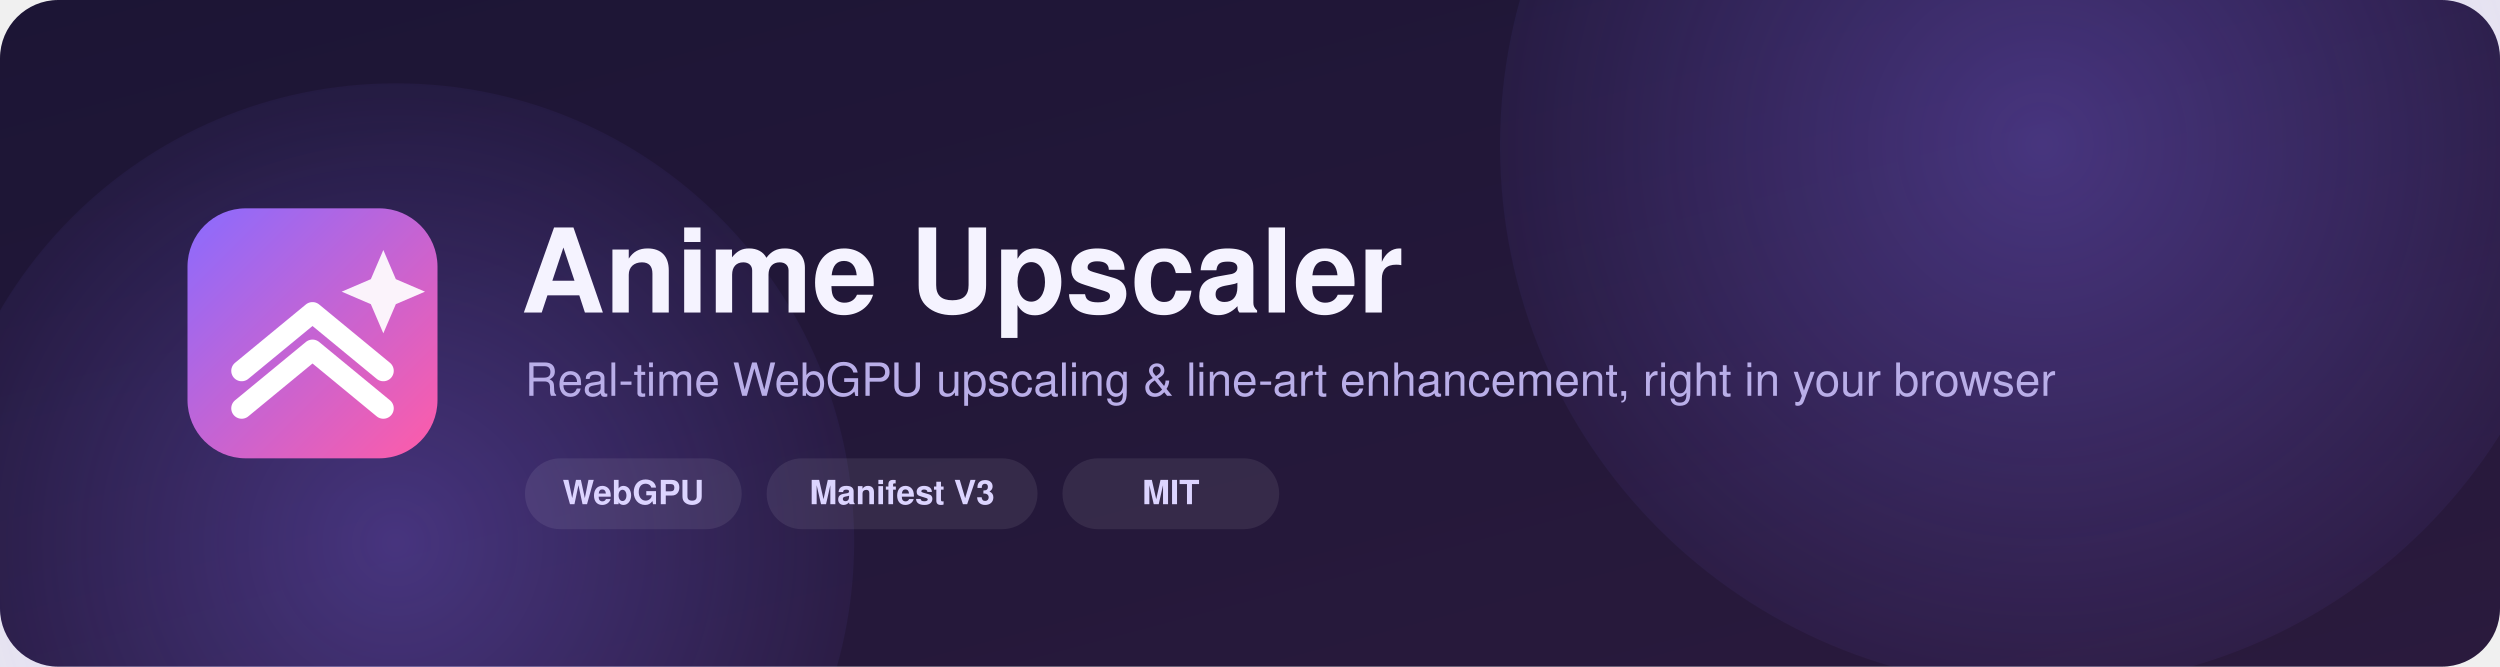
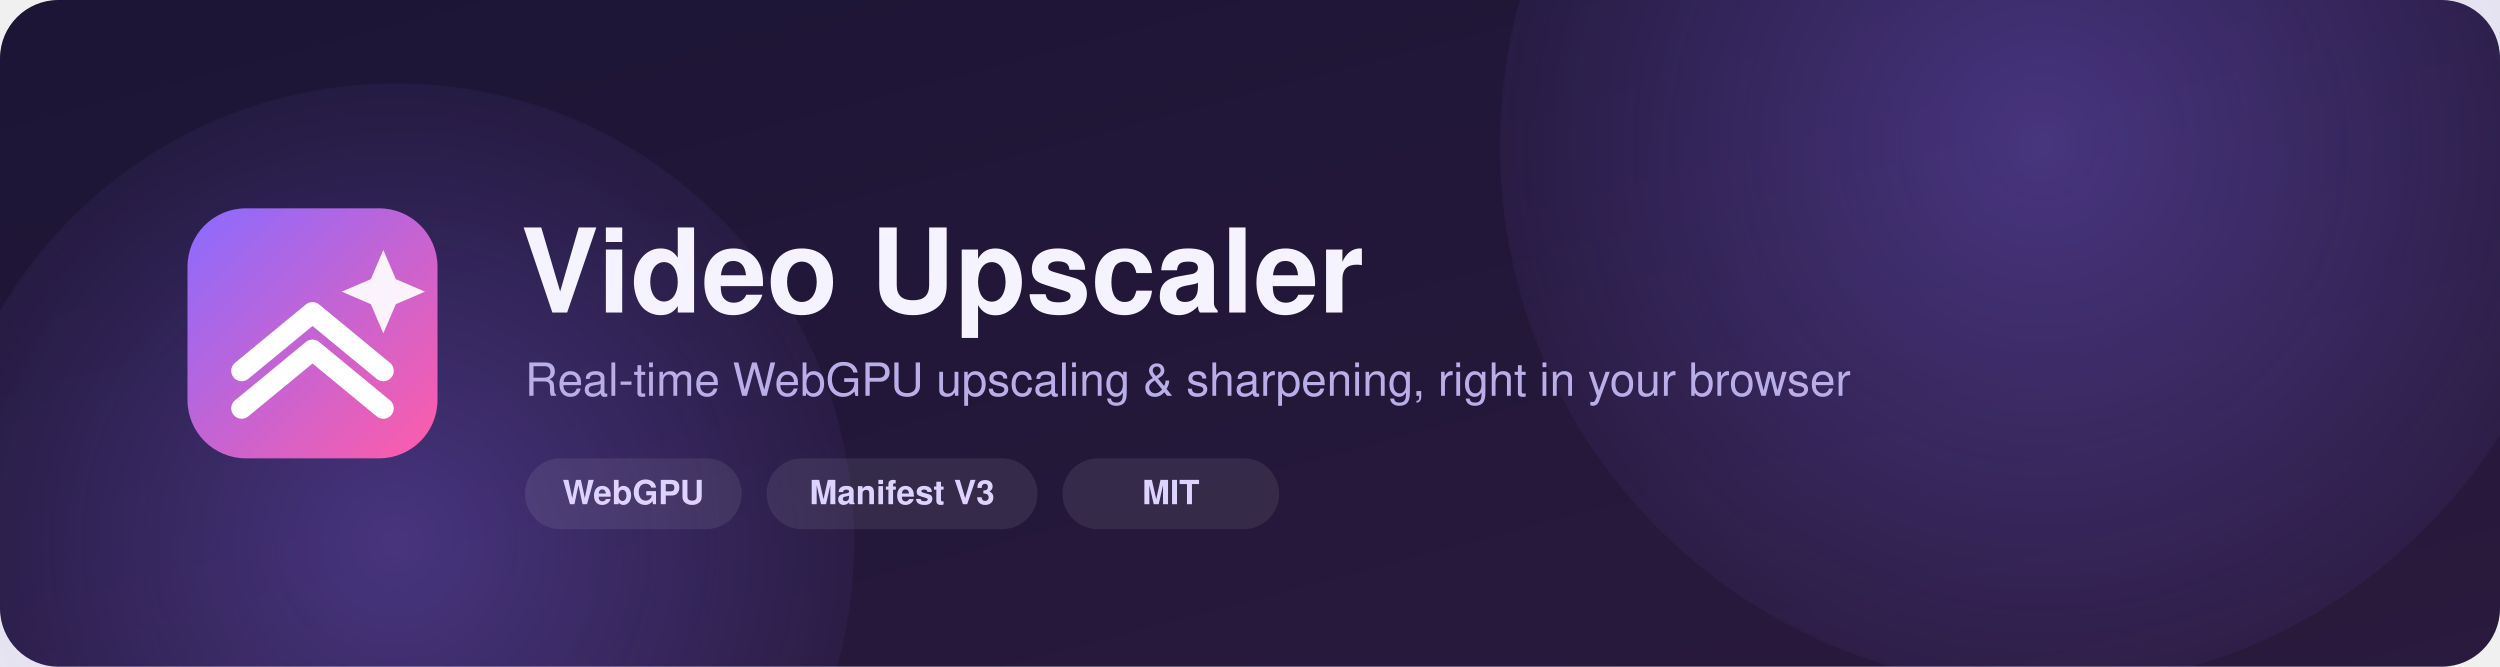
<svg xmlns="http://www.w3.org/2000/svg" width="1200" height="320" viewBox="0 0 1200 320">
  <defs>
    <linearGradient id="bg" x1="0%" y1="0%" x2="100%" y2="100%">
      <stop offset="0%" stop-color="#1c1535" />
      <stop offset="100%" stop-color="#2a1a3d" />
    </linearGradient>
    <linearGradient id="brand" x1="0%" y1="0%" x2="100%" y2="100%">
      <stop offset="0%" stop-color="#8a6bff" />
      <stop offset="100%" stop-color="#ff5ca8" />
    </linearGradient>
    <radialGradient id="glow" cx="50%" cy="50%" r="60%">
      <stop offset="0%" stop-color="#8a6bff" stop-opacity="0.35" />
      <stop offset="100%" stop-color="#8a6bff" stop-opacity="0" />
    </radialGradient>
  </defs>
  <rect width="1200" height="320" rx="28" fill="url(#bg)" />
  <circle cx="980" cy="70" r="260" fill="url(#glow)" />
  <circle cx="190" cy="260" r="220" fill="url(#glow)" />
  <g transform="translate(90,100)">
    <rect x="0" y="0" width="120" height="120" rx="28" fill="url(#brand)" />
    <g stroke="#ffffff" stroke-width="10" stroke-linecap="round" stroke-linejoin="round" fill="none">
      <polyline points="26,78 60,50 94,78" />
      <polyline points="26,96 60,68 94,96" />
    </g>
    <path d="M94 20 L100 34 L114 40 L100 46 L94 60 L88 46 L74 40 L88 34 Z" fill="#ffffff" fill-opacity="0.92" />
  </g>
  <text x="250" y="150" font-family="Segoe UI, Helvetica, Arial, sans-serif" font-size="56" font-weight="700" fill="#f5f3ff">
-     Anime Upscaler
+     Video Upscaler
  </text>
  <text x="252" y="190" font-family="Segoe UI, Helvetica, Arial, sans-serif" font-size="22" font-weight="500" fill="#b9aee8">
-     Real-time WebGPU upscaling &amp; line-art enhancement, right in your browser
+     Real-time WebGPU upscaling &amp; sharpening, right in your browser
  </text>
  <g font-family="Segoe UI, Helvetica, Arial, sans-serif" font-size="16" font-weight="600">
    <rect x="252" y="220" width="104" height="34" rx="17" fill="#ffffff" fill-opacity="0.08" />
    <text x="304" y="242" text-anchor="middle" fill="#dcd4ff">WebGPU</text>
    <rect x="368" y="220" width="130" height="34" rx="17" fill="#ffffff" fill-opacity="0.08" />
    <text x="433" y="242" text-anchor="middle" fill="#dcd4ff">Manifest V3</text>
    <rect x="510" y="220" width="104" height="34" rx="17" fill="#ffffff" fill-opacity="0.08" />
    <text x="562" y="242" text-anchor="middle" fill="#dcd4ff">MIT</text>
  </g>
</svg>
